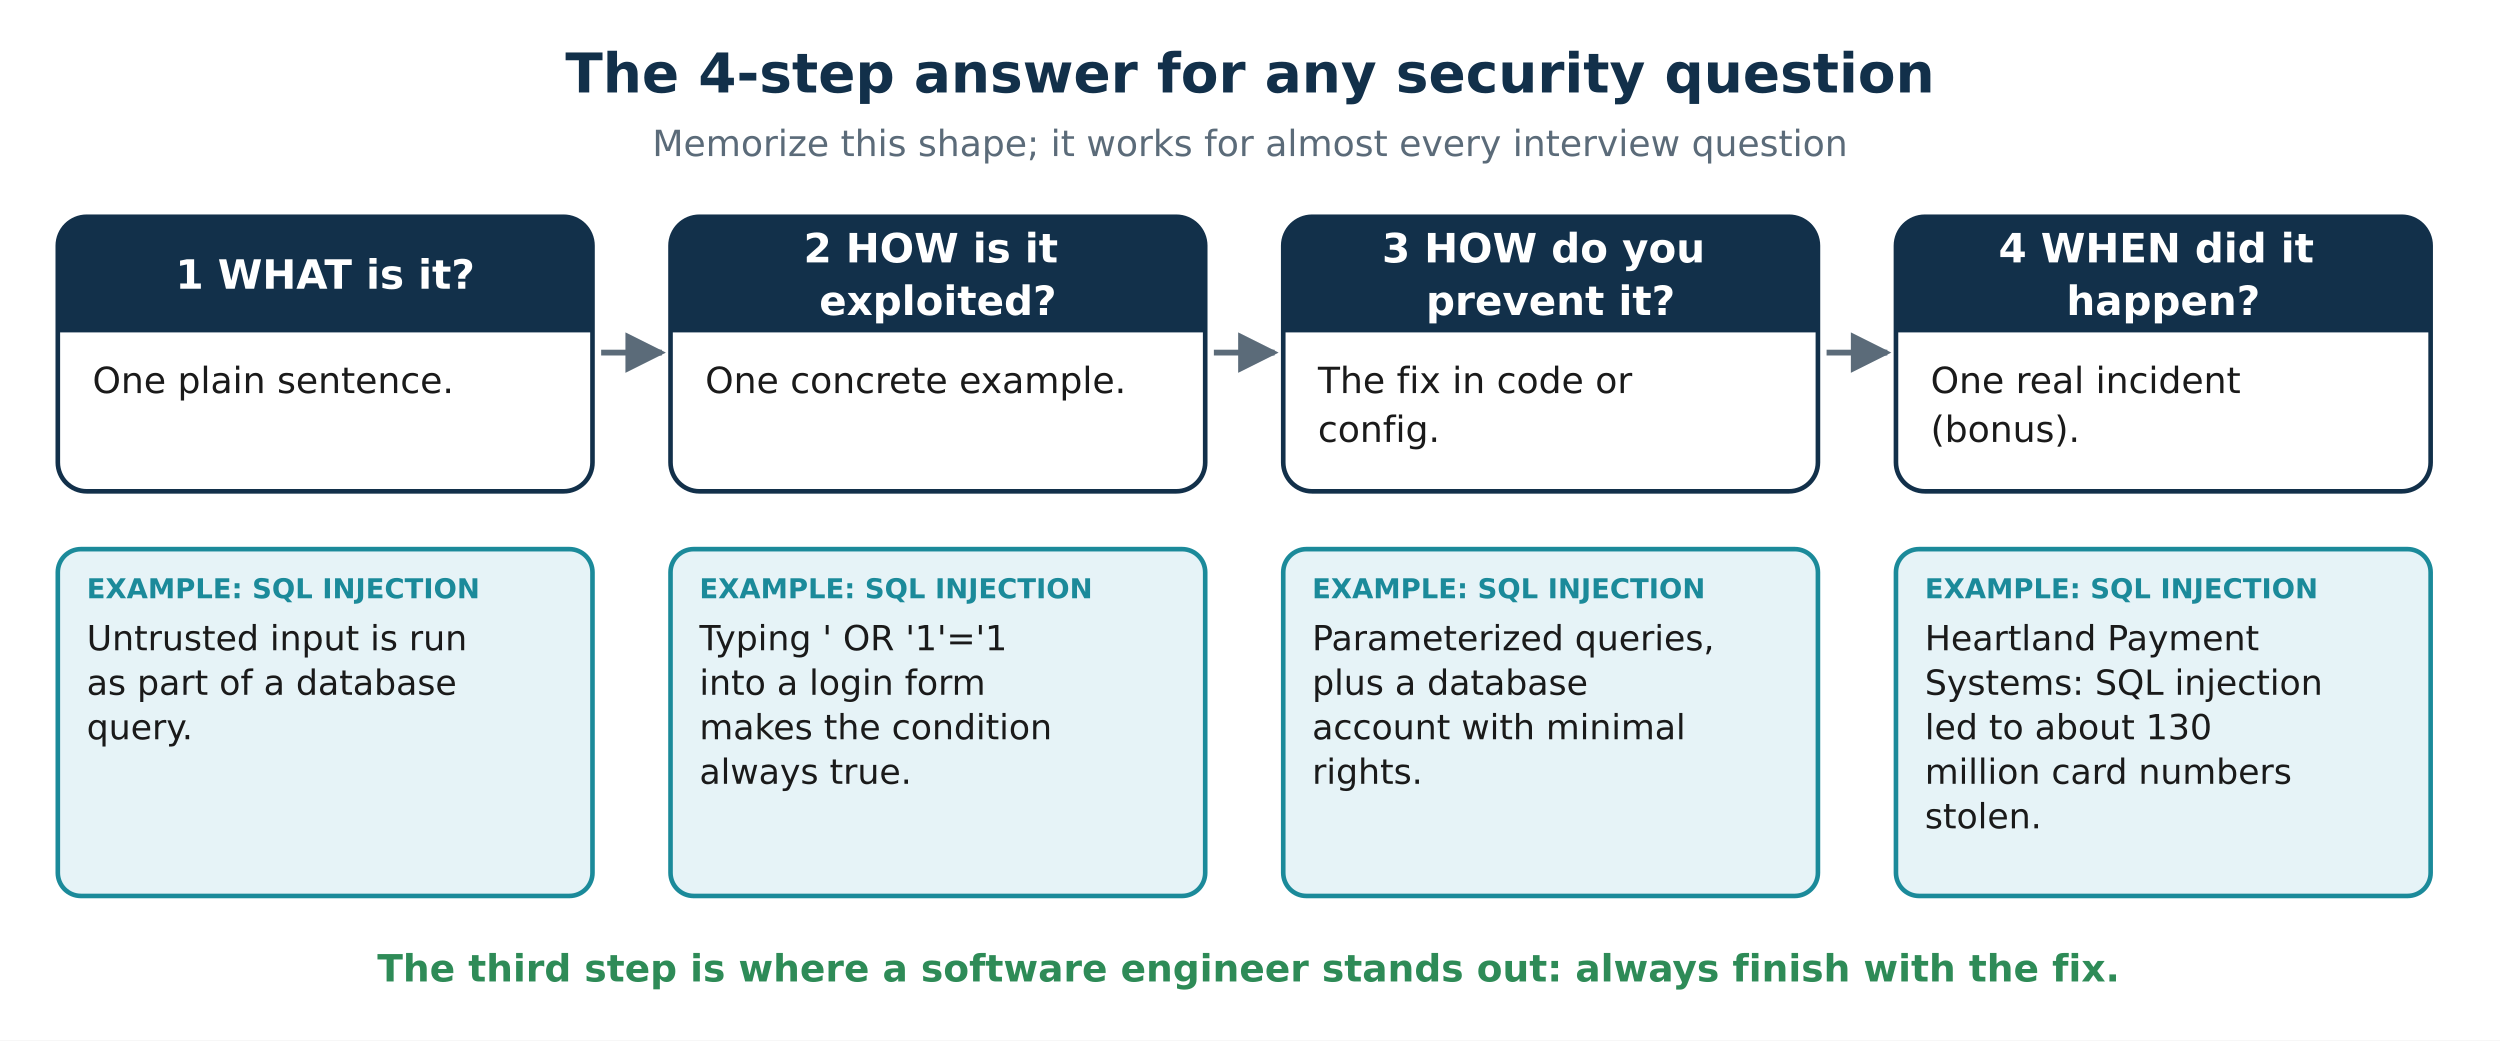
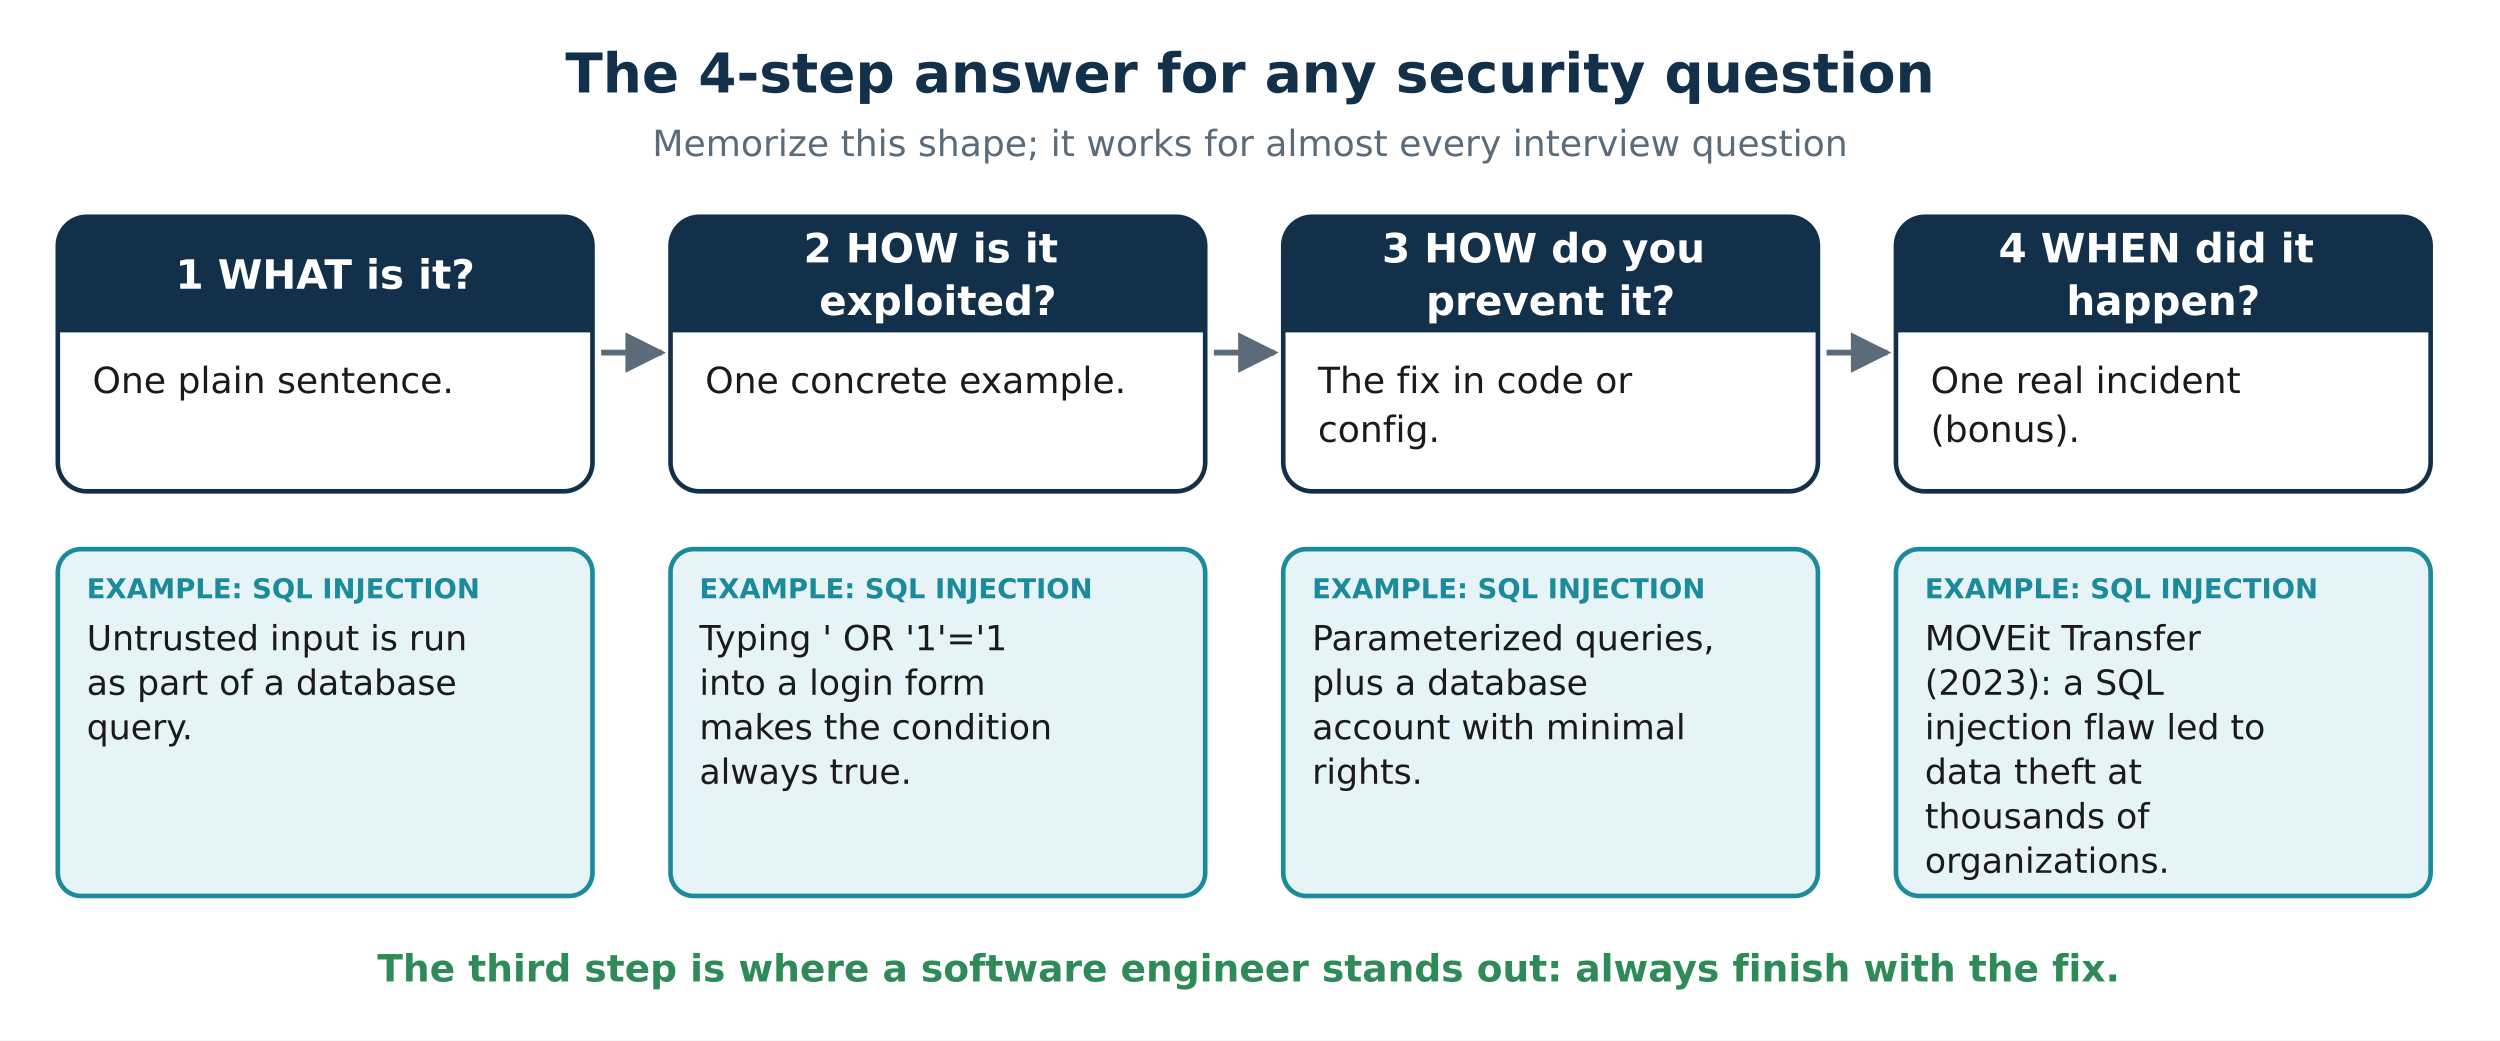
<svg xmlns="http://www.w3.org/2000/svg" viewBox="0 0 865 360" width="865" height="360">
  <rect width="100%" height="100%" fill="#ffffff" />
  <defs>
    <marker id="a5b6b79" viewBox="0 0 10 10" refX="9" refY="5" markerWidth="7" markerHeight="7" orient="auto-start-reverse">
      <path d="M0,0 L10,5 L0,10 z" fill="#5b6b79" />
    </marker>
  </defs>
  <text x="432.5" y="32" font-family="DejaVu Sans, Verdana, Arial, sans-serif" font-size="19" fill="#12304a" font-weight="bold" text-anchor="middle">
    <tspan x="432.5" dy="0">The 4-step answer for any security question</tspan>
  </text>
  <text x="432.5" y="54" font-family="DejaVu Sans, Verdana, Arial, sans-serif" font-size="12.5" fill="#5b6b79" font-weight="normal" text-anchor="middle">
    <tspan x="432.5" dy="0">Memorize this shape; it works for almost every interview question</tspan>
  </text>
  <rect x="20" y="75" width="185" height="95" rx="10" fill="#ffffff" stroke="#12304a" stroke-width="1.6" />
  <path d="M20,115 L20,85 Q20,75 30,75 L195,75 Q205,75 205,85 L205,115 Z" fill="#12304a" />
  <text x="112.5" y="99.9" font-family="DejaVu Sans, Verdana, Arial, sans-serif" font-size="14" fill="#ffffff" font-weight="bold" text-anchor="middle">
    <tspan x="112.5" dy="0">1  WHAT is it?</tspan>
  </text>
  <text x="32" y="136" font-family="DejaVu Sans, Verdana, Arial, sans-serif" font-size="12.5" fill="#1a1a1a" font-weight="normal" text-anchor="start">
    <tspan x="32" dy="0">One plain sentence.</tspan>
  </text>
  <rect x="20" y="190" width="185" height="120" rx="8" fill="#e6f3f7" stroke="#1b8a9a" stroke-width="1.6" />
  <text x="30" y="207" font-family="DejaVu Sans, Verdana, Arial, sans-serif" font-size="9.5" fill="#1b8a9a" font-weight="bold" text-anchor="start">
    <tspan x="30" dy="0">EXAMPLE: SQL INJECTION</tspan>
  </text>
  <text x="30" y="225" font-family="DejaVu Sans, Verdana, Arial, sans-serif" font-size="12" fill="#1a1a1a" font-weight="normal" text-anchor="start">
    <tspan x="30" dy="0">Untrusted input is run</tspan>
    <tspan x="30" dy="15.4">as part of a database</tspan>
    <tspan x="30" dy="15.4">query.</tspan>
  </text>
  <line x1="208" y1="122" x2="229" y2="122" stroke="#5b6b79" stroke-width="2" marker-end="url(#a5b6b79)" />
  <rect x="232" y="75" width="185" height="95" rx="10" fill="#ffffff" stroke="#12304a" stroke-width="1.6" />
  <path d="M232,115 L232,85 Q232,75 242,75 L407,75 Q417,75 417,85 L417,115 Z" fill="#12304a" />
  <text x="324.5" y="90.8" font-family="DejaVu Sans, Verdana, Arial, sans-serif" font-size="14" fill="#ffffff" font-weight="bold" text-anchor="middle">
    <tspan x="324.5" dy="0">2  HOW is it</tspan>
    <tspan x="324.5" dy="18.2">exploited?</tspan>
  </text>
  <text x="244" y="136" font-family="DejaVu Sans, Verdana, Arial, sans-serif" font-size="12.5" fill="#1a1a1a" font-weight="normal" text-anchor="start">
    <tspan x="244" dy="0">One concrete example.</tspan>
  </text>
  <rect x="232" y="190" width="185" height="120" rx="8" fill="#e6f3f7" stroke="#1b8a9a" stroke-width="1.6" />
  <text x="242" y="207" font-family="DejaVu Sans, Verdana, Arial, sans-serif" font-size="9.5" fill="#1b8a9a" font-weight="bold" text-anchor="start">
    <tspan x="242" dy="0">EXAMPLE: SQL INJECTION</tspan>
  </text>
  <text x="242" y="225" font-family="DejaVu Sans, Verdana, Arial, sans-serif" font-size="12" fill="#1a1a1a" font-weight="normal" text-anchor="start">
    <tspan x="242" dy="0">Typing ' OR '1'='1</tspan>
    <tspan x="242" dy="15.4">into a login form</tspan>
    <tspan x="242" dy="15.4">makes the condition</tspan>
    <tspan x="242" dy="15.4">always true.</tspan>
  </text>
  <line x1="420" y1="122" x2="441" y2="122" stroke="#5b6b79" stroke-width="2" marker-end="url(#a5b6b79)" />
  <rect x="444" y="75" width="185" height="95" rx="10" fill="#ffffff" stroke="#12304a" stroke-width="1.6" />
  <path d="M444,115 L444,85 Q444,75 454,75 L619,75 Q629,75 629,85 L629,115 Z" fill="#12304a" />
  <text x="536.5" y="90.8" font-family="DejaVu Sans, Verdana, Arial, sans-serif" font-size="14" fill="#ffffff" font-weight="bold" text-anchor="middle">
    <tspan x="536.5" dy="0">3  HOW do you</tspan>
    <tspan x="536.5" dy="18.2">prevent it?</tspan>
  </text>
  <text x="456" y="136" font-family="DejaVu Sans, Verdana, Arial, sans-serif" font-size="12.5" fill="#1a1a1a" font-weight="normal" text-anchor="start">
    <tspan x="456" dy="0">The fix in code or</tspan>
    <tspan x="456" dy="16.9">config.</tspan>
  </text>
  <rect x="444" y="190" width="185" height="120" rx="8" fill="#e6f3f7" stroke="#1b8a9a" stroke-width="1.6" />
  <text x="454" y="207" font-family="DejaVu Sans, Verdana, Arial, sans-serif" font-size="9.5" fill="#1b8a9a" font-weight="bold" text-anchor="start">
    <tspan x="454" dy="0">EXAMPLE: SQL INJECTION</tspan>
  </text>
  <text x="454" y="225" font-family="DejaVu Sans, Verdana, Arial, sans-serif" font-size="12" fill="#1a1a1a" font-weight="normal" text-anchor="start">
    <tspan x="454" dy="0">Parameterized queries,</tspan>
    <tspan x="454" dy="15.4">plus a database</tspan>
    <tspan x="454" dy="15.4">account with minimal</tspan>
    <tspan x="454" dy="15.4">rights.</tspan>
  </text>
  <line x1="632" y1="122" x2="653" y2="122" stroke="#5b6b79" stroke-width="2" marker-end="url(#a5b6b79)" />
  <rect x="656" y="75" width="185" height="95" rx="10" fill="#ffffff" stroke="#12304a" stroke-width="1.6" />
  <path d="M656,115 L656,85 Q656,75 666,75 L831,75 Q841,75 841,85 L841,115 Z" fill="#12304a" />
  <text x="748.5" y="90.8" font-family="DejaVu Sans, Verdana, Arial, sans-serif" font-size="14" fill="#ffffff" font-weight="bold" text-anchor="middle">
    <tspan x="748.5" dy="0">4  WHEN did it</tspan>
    <tspan x="748.5" dy="18.2">happen?</tspan>
  </text>
  <text x="668" y="136" font-family="DejaVu Sans, Verdana, Arial, sans-serif" font-size="12.5" fill="#1a1a1a" font-weight="normal" text-anchor="start">
    <tspan x="668" dy="0">One real incident</tspan>
    <tspan x="668" dy="16.9">(bonus).</tspan>
  </text>
  <rect x="656" y="190" width="185" height="120" rx="8" fill="#e6f3f7" stroke="#1b8a9a" stroke-width="1.6" />
  <text x="666" y="207" font-family="DejaVu Sans, Verdana, Arial, sans-serif" font-size="9.5" fill="#1b8a9a" font-weight="bold" text-anchor="start">
    <tspan x="666" dy="0">EXAMPLE: SQL INJECTION</tspan>
  </text>
  <text x="666" y="225" font-family="DejaVu Sans, Verdana, Arial, sans-serif" font-size="12" fill="#1a1a1a" font-weight="normal" text-anchor="start">
-     <tspan x="666" dy="0">Heartland Payment</tspan>
-     <tspan x="666" dy="15.4">Systems: SQL injection</tspan>
-     <tspan x="666" dy="15.4">led to about 130</tspan>
-     <tspan x="666" dy="15.4">million card numbers</tspan>
-     <tspan x="666" dy="15.4">stolen.</tspan>
+     <tspan x="666" dy="0">MOVEit Transfer</tspan>
+     <tspan x="666" dy="15.4">(2023): a SQL</tspan>
+     <tspan x="666" dy="15.4">injection flaw led to</tspan>
+     <tspan x="666" dy="15.4">data theft at</tspan>
+     <tspan x="666" dy="15.4">thousands of</tspan>
+     <tspan x="666" dy="15.4">organizations.</tspan>
  </text>
  <text x="432" y="339.6" font-family="DejaVu Sans, Verdana, Arial, sans-serif" font-size="13" fill="#2e8b57" font-weight="bold" text-anchor="middle">
    <tspan x="432" dy="0">The third step is where a software engineer stands out: always finish with the fix.</tspan>
  </text>
</svg>
